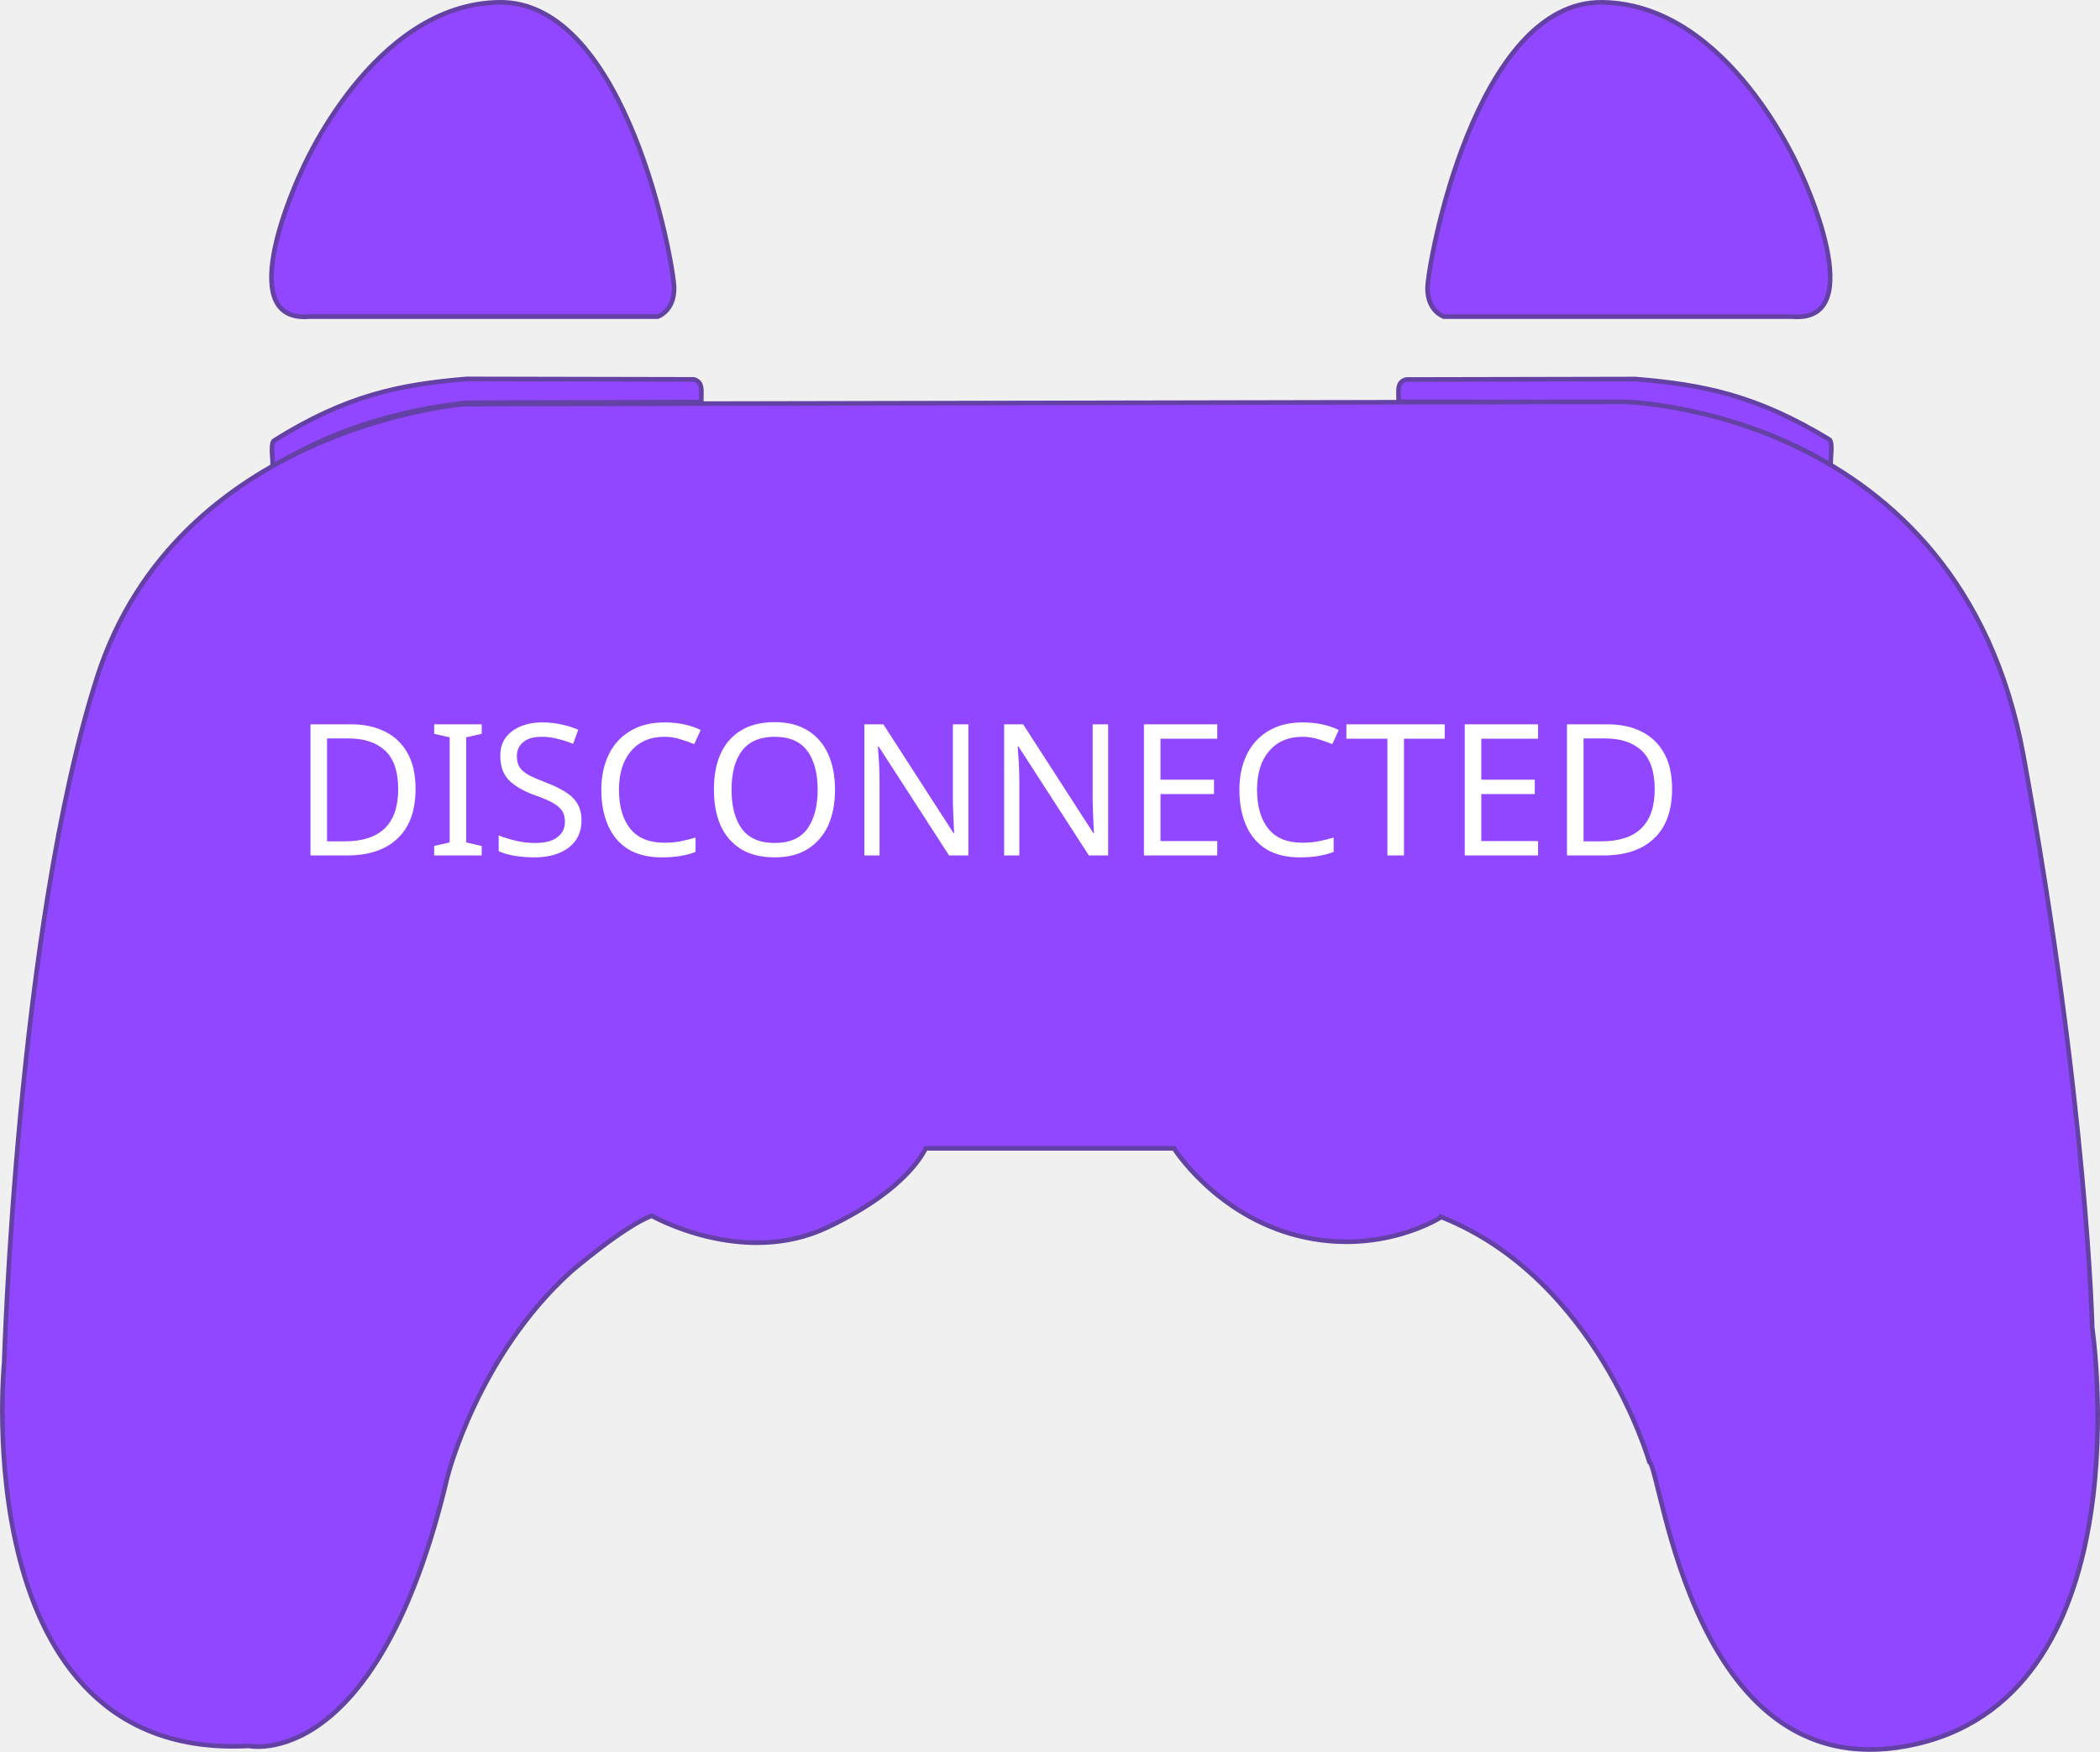
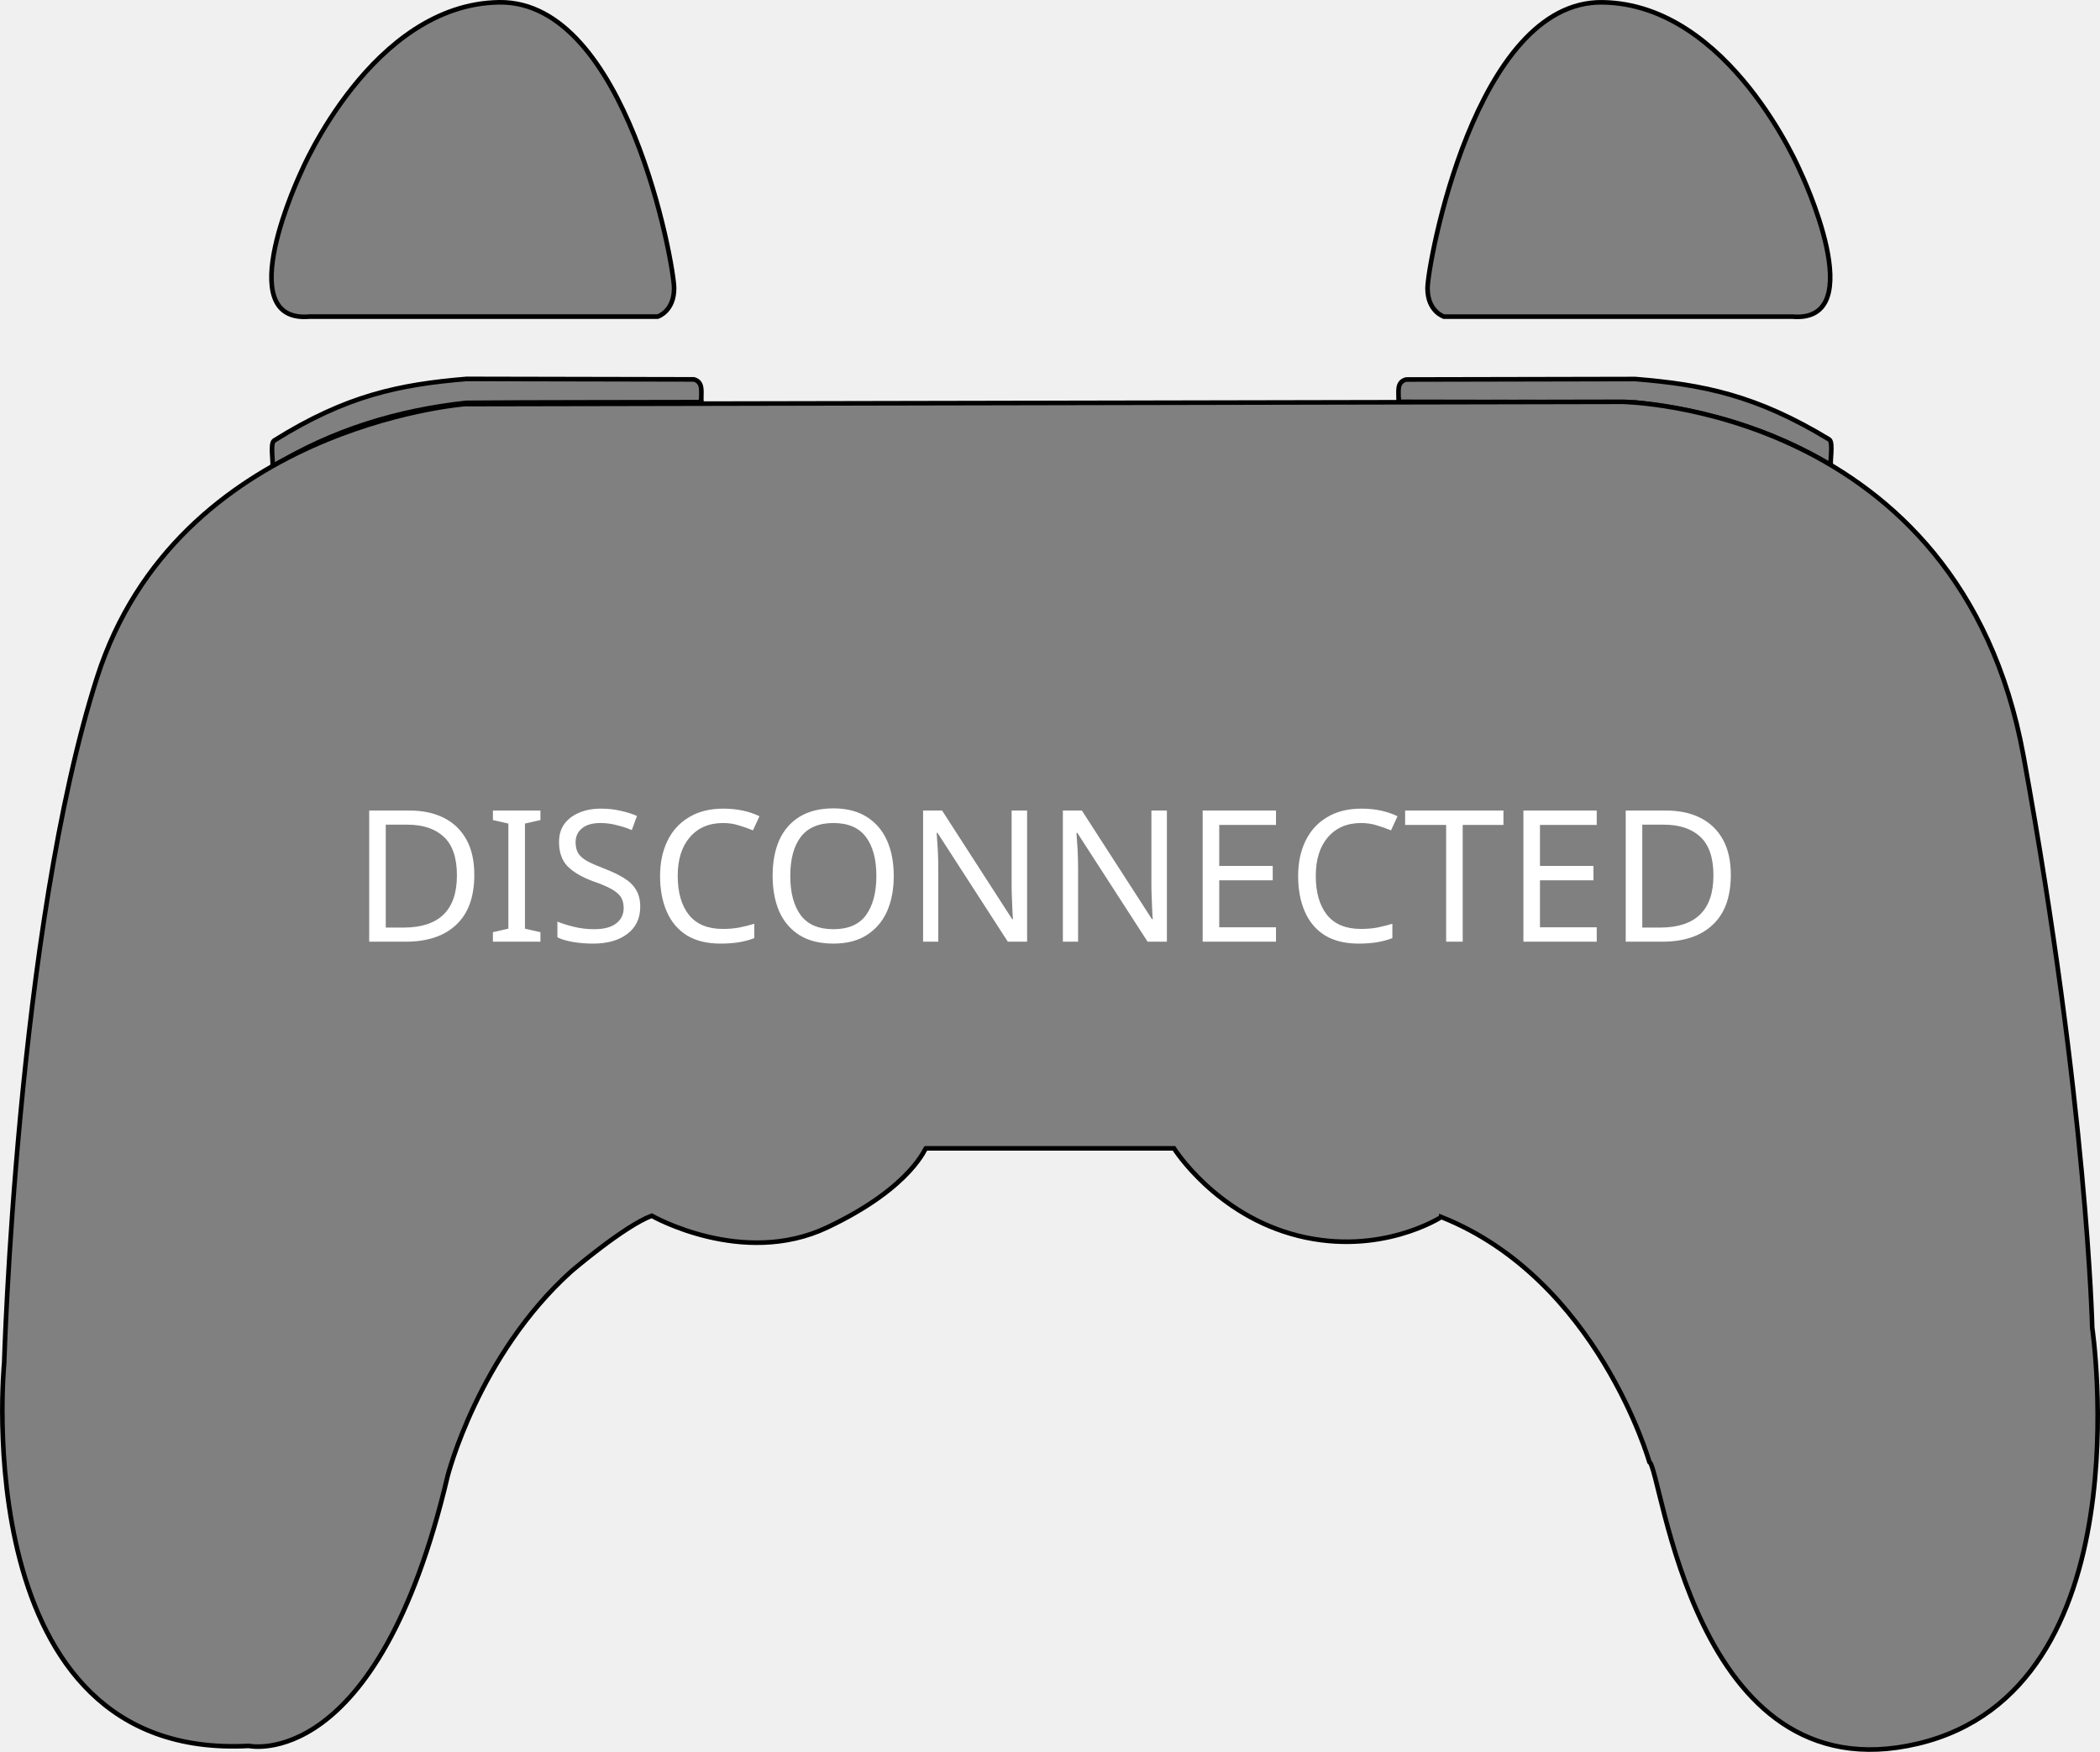
<svg xmlns="http://www.w3.org/2000/svg" width="120.823mm" height="100.806mm" viewBox="0 0 120.823 100.806" version="1.1" id="svg1304">
  <defs id="defs1301" />
-   <g id="layer1" transform="translate(-54.83629,-116.8916)">
-     <path style="fill:none;stroke:#6f7374;stroke-width:0.265px;stroke-linecap:butt;stroke-linejoin:miter;stroke-opacity:1" d="m 93.157,187.195 c -0.514,-0.831 -1.061,-1.64 -1.926,-2.237 v 0" id="path3308" />
-     <path style="fill:none;stroke:#6f7374;stroke-width:0.265px;stroke-linecap:butt;stroke-linejoin:miter;stroke-opacity:1" d="m 137.762,186.921 c 0.433,-0.862 0.955,-1.456 1.506,-1.964" id="path3343" />
-     <path style="fill:#cbcfd2;fill-opacity:1;stroke:#6f7374;stroke-width:0.265px;stroke-linecap:butt;stroke-linejoin:miter;stroke-opacity:1" d="m 122.379,182.97 c 1.005,-0.381 0.428,-1.661 0.428,-1.661 -2.606,-6.211 1.943,-11.374 1.943,-11.374 7.557,-6.568 13.606,-1.265 13.606,-1.265 9.338,8.643 0.912,16.287 0.912,16.287 8.122,3.779 15.983,0.261 15.983,0.261 16.461,-6.732 14.159,-22.976 14.159,-22.976 -2.128,-20.37 -21.827,-20.511 -21.827,-20.511 H 84.081 c 0,0 -16.564,-1.205 -22.254,16.168 0,0 -3.257,9.164 2.823,18.72 6.081,9.555 15.853,9.946 15.853,9.946 0,0 7.21,0.869 10.728,-1.607 0,0 -5.255,-4.083 -2.563,-12.118 0,0 2.953,-6.819 10.684,-6.037 7.731,0.782 8.947,8.209 8.947,8.209 0,0 0.999,2.78 -0.565,6.819 0,0 -0.408,0.771 0.375,1.139 z" id="path2307" />
-     <ellipse style="display:inline;fill:#ffffff;fill-opacity:1;fill-rule:evenodd;stroke:#ffffff;stroke-width:0.22;stroke-miterlimit:4;stroke-dasharray:none;stroke-opacity:1" id="path20891" cx="113.185" cy="171.57" rx="0.459" ry="0.453" />
-     <ellipse style="display:inline;fill:#1c1c1c;fill-opacity:1;fill-rule:evenodd;stroke:#000000;stroke-width:0.22;stroke-miterlimit:4;stroke-dasharray:none;stroke-opacity:1" id="path20891-7" cx="115.238" cy="171.57" rx="0.459" ry="0.453" />
-     <ellipse style="display:inline;fill:#1c1c1c;fill-opacity:1;fill-rule:evenodd;stroke:#000000;stroke-width:0.22;stroke-miterlimit:4;stroke-dasharray:none;stroke-opacity:1" id="path20891-4" cx="117.423" cy="171.569" rx="0.459" ry="0.453" />
-     <ellipse style="fill:#000000;fill-opacity:1;fill-rule:evenodd;stroke:#000000;stroke-width:0.219;stroke-miterlimit:4;stroke-dasharray:none;stroke-opacity:1" id="path6182" cx="138.984" cy="158.722" rx="4.071" ry="4.018" />
-     <ellipse style="fill:#000000;fill-opacity:1;fill-rule:evenodd;stroke:#000000;stroke-width:0.219;stroke-miterlimit:4;stroke-dasharray:none;stroke-opacity:1" id="path6182-0" cx="157.828" cy="158.799" rx="4.071" ry="4.018" />
-     <ellipse style="fill:#000000;fill-opacity:1;fill-rule:evenodd;stroke:#000000;stroke-width:0.219;stroke-miterlimit:4;stroke-dasharray:none;stroke-opacity:1" id="path6182-08" cx="148.39" cy="167.044" rx="4.071" ry="4.018" />
-     <ellipse style="display:inline;fill:#484b4a;fill-opacity:1;fill-rule:evenodd;stroke:#484b4a;stroke-width:0.185;stroke-miterlimit:4;stroke-dasharray:none;stroke-opacity:1" id="path6182-9" cx="148.323" cy="178.48" rx="3.456" ry="3.377" />
-     <ellipse style="display:inline;fill:#bfc7c9;fill-opacity:1;fill-rule:evenodd;stroke:#484b4a;stroke-width:0.138;stroke-miterlimit:4;stroke-dasharray:none;stroke-opacity:1" id="path6182-9-2" cx="148.326" cy="178.518" rx="2.558" ry="2.532" />
-     <ellipse style="display:inline;fill:#dfdfdf;fill-opacity:1;fill-rule:evenodd;stroke:#000000;stroke-width:0.138;stroke-miterlimit:4;stroke-dasharray:none;stroke-opacity:1" id="path6182-9-2-7" cx="82.166" cy="178.333" rx="2.558" ry="2.532" />
-     <ellipse style="display:inline;fill:#000000;fill-opacity:1;fill-rule:evenodd;stroke:#000000;stroke-width:0.219;stroke-miterlimit:4;stroke-dasharray:none;stroke-opacity:1" id="path6182-3" cx="148.39" cy="150.55" rx="4.071" ry="4.018" />
-     <text xml:space="preserve" style="font-style:normal;font-weight:normal;font-size:4.148px;line-height:1.25;font-family:sans-serif;fill:#45a2f1;fill-opacity:1;stroke:none;stroke-width:0.104" x="144.163" y="153.206" id="text9949" transform="scale(0.9554882,1.046585)">
-       <tspan id="tspan9947" style="fill:#45a2f1;fill-opacity:1;stroke-width:0.104" x="144.163" y="153.206">Y</tspan>
-     </text>
-     <text xml:space="preserve" style="font-style:normal;font-weight:normal;font-size:4.11px;line-height:1.25;font-family:sans-serif;display:inline;fill:#ef7ded;fill-opacity:1;stroke:none;stroke-width:0.103" x="155.35" y="143.992" id="text13027" transform="scale(0.9466929,1.056309)">
-       <tspan id="tspan13025" style="fill:#ef7ded;fill-opacity:1;stroke-width:0.103" x="155.35" y="143.992">X</tspan>
-     </text>
-     <text xml:space="preserve" style="font-style:normal;font-weight:normal;font-size:3.777px;line-height:1.25;font-family:sans-serif;fill:#20b58c;fill-opacity:1;stroke:none;stroke-width:0.094" x="176.319" y="142.476" id="text14953" transform="scale(0.8884485,1.125558)">
-       <tspan id="tspan14951" style="fill:#20b58c;fill-opacity:1;stroke-width:0.094" x="176.319" y="142.476">A</tspan>
-     </text>
-     <text xml:space="preserve" style="font-style:normal;font-weight:normal;font-size:3.968px;line-height:1.25;font-family:sans-serif;fill:#fa5f58;fill-opacity:1;stroke:none;stroke-width:0.099" x="160.886" y="154.122" id="text16761" transform="scale(0.9139633,1.094136)">
-       <tspan id="tspan16759" style="fill:#fa5f58;fill-opacity:1;stroke-width:0.099" x="160.886" y="154.122">B</tspan>
-     </text>
-     <path style="fill:#020202;fill-opacity:1;stroke:#000000;stroke-width:0.265px;stroke-linecap:butt;stroke-linejoin:miter;stroke-opacity:0.77" d="m 79.778,149.521 h 4.685 c 0,0 0.735,-0.043 0.735,0.735 0,0.777 0,5.015 0,5.015 0,0 0.011,0.596 0.628,0.596 0.618,0 4.834,0 4.834,0 0,0 0.862,-0.021 0.862,0.862 0,0.884 0,4.419 0,4.419 0,0 0.106,0.655 -0.655,0.655 -0.761,0 -4.999,0 -4.999,0 0,0 -0.727,0.298 -0.727,0.727 0,0.429 0,5.092 0,5.092 0,0 0.064,0.669 -0.669,0.669 -0.733,0 -4.566,0 -4.566,0 0,0 -0.771,-0.213 -0.771,-0.771 0,-0.558 0,-5.073 0,-5.073 0,0 0.064,-0.605 -0.605,-0.605 -0.668,0 -5.119,0 -5.119,0 0,0 -0.547,0.076 -0.547,-0.948 0,-1.024 0,-4.304 0,-4.304 0,0 0.064,-0.817 0.817,-0.817 0.753,0 4.82,0 4.82,0 0,0 0.688,0.092 0.688,-0.397 0,-0.49 0,-5.239 0,-5.239 0,0 0.228,-0.618 0.59,-0.618 z" id="path20560" />
-     <ellipse style="fill:#020202;fill-opacity:1;fill-rule:evenodd;stroke:#4b4f52;stroke-width:0.251;stroke-miterlimit:4;stroke-dasharray:none;stroke-opacity:1" id="path20683" cx="82.205" cy="158.88" rx="2.22" ry="2.231" />
-     <path style="display:inline;fill:#b0b2b1;fill-opacity:1;stroke:#5d5f5e;stroke-width:0.265px;stroke-linecap:butt;stroke-linejoin:miter;stroke-opacity:1" d="m 113.737,174.869 h 2.893 c 0,0 1.043,0 1.225,1.225 0.182,1.225 -0.577,1.581 -0.923,1.599 -1.429,0.073 -2.491,0.177 -3.211,0 -0.518,-0.127 -1.059,-0.405 -1.043,-1.212 0.016,-0.806 0.303,-1.41 1.059,-1.613 z" id="path21320" />
-     <path style="display:inline;opacity:1;fill:#636469;fill-opacity:1;fill-rule:evenodd;stroke:#4b4f52;stroke-width:0.831;stroke-miterlimit:4;stroke-dasharray:none;stroke-opacity:1" id="path22618" transform="matrix(0.2645833,0,0,0.2645833,13.24852,53.16261)" d="m 253.824,380.92 6.98,-12.123 7.009,12.106 z" />
-     <path style="display:inline;opacity:1;fill:#636469;fill-opacity:1;fill-rule:evenodd;stroke:#4b4f52;stroke-width:0.831;stroke-miterlimit:4;stroke-dasharray:none;stroke-opacity:1" id="path22618-8" transform="matrix(0.2645833,0,0,-0.2645833,13.19845,264.3096)" d="m 253.824,380.92 6.98,-12.123 7.009,12.106 z" />
-     <path style="display:inline;opacity:1;fill:#636469;fill-opacity:1;fill-rule:evenodd;stroke:#4b4f52;stroke-width:0.831;stroke-miterlimit:4;stroke-dasharray:none;stroke-opacity:1" id="path22618-1" transform="matrix(0,0.2645833,-0.2645833,0,187.5649,89.81132)" d="m 253.824,380.92 6.98,-12.123 7.009,12.106 z" />
-     <path style="display:inline;opacity:1;fill:#636469;fill-opacity:1;fill-rule:evenodd;stroke:#4b4f52;stroke-width:0.831;stroke-miterlimit:4;stroke-dasharray:none;stroke-opacity:1" id="path22618-80" transform="matrix(0,-0.2645833,0.2645833,0,-23.30026,227.8251)" d="m 253.824,380.92 6.98,-12.123 7.009,12.106 z" />
-     <path style="display:inline;opacity:1;fill:#c0c0c0;fill-opacity:1;fill-rule:evenodd;stroke:#878787;stroke-width:0.831;stroke-miterlimit:4;stroke-dasharray:none;stroke-opacity:1" id="path20787" transform="matrix(0.2591357,0,0,0.2655445,16.45779,52.13373)" d="m 257.464,480.939 -3.875,-1.958 -3.81,2.083 0.664,-4.291 -3.158,-2.98 4.286,-0.694 1.858,-3.924 1.984,3.862 4.306,0.555 -3.06,3.081 z" />
-     <ellipse style="fill:#000000;fill-opacity:1;fill-rule:evenodd;stroke:#000000;stroke-width:0.322;stroke-miterlimit:4;stroke-dasharray:none;stroke-opacity:1" id="path22763-7-9" cx="132.289" cy="176.299" rx="7.502" ry="7.553" />
-     <ellipse style="fill:#000000;fill-opacity:1;fill-rule:evenodd;stroke:#000000;stroke-width:0.322;stroke-miterlimit:4;stroke-dasharray:none;stroke-opacity:1" id="path22763-7-9-3" cx="98.276" cy="176.263" rx="7.502" ry="7.553" />
-     <ellipse style="fill:#2b2d2c;fill-opacity:1;fill-rule:evenodd;stroke:#494b4a;stroke-width:0.197;stroke-miterlimit:4;stroke-dasharray:none;stroke-opacity:1" id="path22763" cx="98.187" cy="176.117" rx="4.574" ry="4.626" />
-     <ellipse style="fill:#2b2d2c;fill-opacity:1;fill-rule:evenodd;stroke:#494b4a;stroke-width:0.197;stroke-miterlimit:4;stroke-dasharray:none;stroke-opacity:1" id="path22763-7" cx="132.367" cy="176.11" rx="4.574" ry="4.626" />
-     <path style="fill:#dee2e3;fill-opacity:1;stroke:#808485;stroke-width:0.265px;stroke-linecap:butt;stroke-linejoin:miter;stroke-opacity:1" d="m 106.493,154.38 h 17.142 c 0,0 3.379,-0.067 3.782,4.051 0,0 -0.089,3.581 -3.67,3.782 0,0 -12.278,0.174 -17.343,0 -1.619,-0.056 -3.082,-0.809 -3.379,-3.491 -0.033,-0.302 0.107,-4.341 3.469,-4.341 z" id="path3952" />
-     <path style="fill:#c7cdce;fill-opacity:1;stroke:#585a5c;stroke-width:0.23px;stroke-linecap:butt;stroke-linejoin:miter;stroke-opacity:1" d="m 107.282,154.998 h 15.69 c 0,0 3.093,-0.056 3.462,3.351 0,0 -0.081,2.962 -3.359,3.129 0,0 -11.239,0.144 -15.875,0 -1.482,-0.046 -2.821,-0.67 -3.093,-2.888 -0.03,-0.25 0.098,-3.592 3.175,-3.592 z" id="path3952-5" />
-     <path style="fill:#1c1c1c;fill-opacity:1;stroke:#000000;stroke-width:0.098px;stroke-linecap:butt;stroke-linejoin:miter;stroke-opacity:1" d="m 106.659,156.837 h 6.155 c 0,0 1.213,-0.026 1.358,1.551 0,0 -0.032,1.371 -1.318,1.448 h -6.228 c 0,0 -1.005,-0.06 -1.213,-1.337 -7.3e-4,-0.005 0.071,-1.662 1.246,-1.662 z" id="path3952-0" />
-     <path style="fill:#1c1c1c;fill-opacity:1;stroke:#000000;stroke-width:0.098px;stroke-linecap:butt;stroke-linejoin:miter;stroke-opacity:1" d="m 117.599,156.879 h 6.155 c 0,0 1.213,-0.026 1.358,1.551 0,0 -0.032,1.371 -1.318,1.448 h -6.228 c 0,0 -1.005,-0.06 -1.213,-1.337 -7.3e-4,-0.005 0.071,-1.662 1.246,-1.662 z" id="path3952-0-9" />
-     <g id="g9249" style="display:inline" transform="translate(13.44318,50.92402)">
-       <rect style="display:inline;fill:#000000;fill-opacity:0.996;fill-rule:evenodd;stroke:#000000;stroke-width:0.182;stroke-miterlimit:4;stroke-dasharray:none;stroke-opacity:1" id="rect6444-3-1" width="0.628" height="0.615" x="133.006" y="127.1" />
-       <rect style="display:inline;fill:#000500;fill-opacity:0.996;fill-rule:evenodd;stroke:#000000;stroke-width:0.182;stroke-miterlimit:4;stroke-dasharray:none;stroke-opacity:1" id="rect6444-5" width="0.628" height="0.615" x="135.436" y="126.303" />
-       <rect style="opacity:1;fill:#000000;fill-opacity:0.996;fill-rule:evenodd;stroke:#000000;stroke-width:0.182;stroke-miterlimit:4;stroke-dasharray:none;stroke-opacity:1" id="rect6444" width="0.628" height="0.615" x="133.816" y="126.303" />
-       <rect style="display:inline;fill:#000000;fill-opacity:0.996;fill-rule:evenodd;stroke:#000000;stroke-width:0.182;stroke-miterlimit:4;stroke-dasharray:none;stroke-opacity:1" id="rect6444-3" width="0.628" height="0.615" x="134.626" y="127.1" />
-       <rect style="display:inline;fill:#000000;fill-opacity:0.996;fill-rule:evenodd;stroke:#000000;stroke-width:0.182;stroke-miterlimit:4;stroke-dasharray:none;stroke-opacity:1" id="rect6444-3-8" width="0.628" height="0.615" x="133.816" y="127.899" />
-       <rect style="display:inline;fill:#000000;fill-opacity:0.996;fill-rule:evenodd;stroke:#000000;stroke-width:0.182;stroke-miterlimit:4;stroke-dasharray:none;stroke-opacity:1" id="rect6444-3-8-7" width="0.628" height="0.615" x="135.436" y="127.899" />
-       <rect style="display:inline;fill:#000000;fill-opacity:0.996;fill-rule:evenodd;stroke:#000000;stroke-width:0.182;stroke-miterlimit:4;stroke-dasharray:none;stroke-opacity:1" id="rect6444-3-8-7-1" width="0.628" height="0.615" x="134.626" y="128.696" />
-       <rect style="display:inline;fill:#000000;fill-opacity:0.996;fill-rule:evenodd;stroke:#000000;stroke-width:0.182;stroke-miterlimit:4;stroke-dasharray:none;stroke-opacity:1" id="rect6444-3-3" width="0.628" height="0.615" x="136.246" y="127.1" />
+   <g id="layer2" style="display:inline;fill:#808080;stroke:#000000;stroke-opacity:1;fill-opacity:1">
+     <g id="g6077" style="display:inline;fill:#808080;fill-opacity:1;stroke:#000000;stroke-opacity:1" transform="translate(-41.39311,-65.96761)">
+       <path style="fill:#808080;fill-opacity:1;stroke:#000000;stroke-width:0.265px;stroke-linecap:butt;stroke-linejoin:miter;stroke-opacity:1" d="m 121.888,89.089 c 4.531,0.017 9.064,0.002 13.595,0.039 3.905,0.408 7.801,1.527 11.284,3.632 -0.151,-0.013 0.146,-1.335 -0.132,-1.504 -4.189,-2.548 -7.252,-3.159 -11.156,-3.478 -4.396,0.009 -8.793,0.018 -13.189,0.027 -0.554,0.152 -0.417,0.691 -0.428,1.116 0.02,0.033 -0.038,0.202 0.027,0.168 z" id="path4512" />
+       <path style="fill:#808080;fill-opacity:1;stroke:#000000;stroke-width:0.265px;stroke-linecap:butt;stroke-linejoin:miter;stroke-opacity:1" d="m 121.861,88.92 c 0.038,0.034 -0.006,0.082 0.006,0.119 0.006,0.017 0.014,0.032 0.02,0.049" id="path5039" />
    </g>
-     <g id="g6077" style="fill:#9146ff;fill-opacity:1;stroke:#6441a5;stroke-opacity:1" transform="translate(13.44318,50.92402)">
-       <path style="fill:#9146ff;fill-opacity:1;stroke:#6441a5;stroke-width:0.265px;stroke-linecap:butt;stroke-linejoin:miter;stroke-opacity:1" d="m 121.888,89.089 c 4.531,0.017 9.064,0.002 13.595,0.039 3.905,0.408 7.801,1.527 11.284,3.632 -0.151,-0.013 0.146,-1.335 -0.132,-1.504 -4.189,-2.548 -7.252,-3.159 -11.156,-3.478 -4.396,0.009 -8.793,0.018 -13.189,0.027 -0.554,0.152 -0.417,0.691 -0.428,1.116 0.02,0.033 -0.038,0.202 0.027,0.168 z" id="path4512" />
-       <path style="fill:#9146ff;fill-opacity:1;stroke:#6441a5;stroke-width:0.265px;stroke-linecap:butt;stroke-linejoin:miter;stroke-opacity:1" d="m 121.861,88.92 c 0.038,0.034 -0.006,0.082 0.006,0.119 0.006,0.017 0.014,0.032 0.02,0.049" id="path5039" />
+     <g id="g6135" style="display:inline;fill:#808080;fill-opacity:1;stroke:#000000;stroke-opacity:1" transform="translate(-41.39311,-65.96761)">
+       <path style="fill:#808080;fill-opacity:1;stroke:#000000;stroke-width:0.266px;stroke-linecap:butt;stroke-linejoin:miter;stroke-opacity:1" d="m 81.713,89.108 c -4.495,0.018 -8.991,0.002 -13.484,0.04 -3.873,0.416 -7.738,1.557 -11.193,3.704 0.149,-0.013 -0.145,-1.361 0.131,-1.534 4.155,-2.599 7.193,-3.222 11.066,-3.547 4.361,0.009 8.722,0.018 13.082,0.027 0.55,0.155 0.414,0.705 0.425,1.138 -0.02,0.033 0.038,0.206 -0.027,0.172 z" id="path4512-4" />
+       <path style="fill:#808080;fill-opacity:1;stroke:#000000;stroke-width:0.266px;stroke-linecap:butt;stroke-linejoin:miter;stroke-opacity:1" d="m 81.739,88.937 c -0.038,0.035 0.006,0.084 -0.006,0.122 -0.006,0.018 -0.014,0.033 -0.02,0.05" id="path5039-2" />
    </g>
-     <g id="g6135" style="fill:#9146ff;fill-opacity:1;stroke:#6441a5;stroke-opacity:1" transform="translate(13.44318,50.92402)">
-       <path style="fill:#9146ff;fill-opacity:1;stroke:#6441a5;stroke-width:0.266px;stroke-linecap:butt;stroke-linejoin:miter;stroke-opacity:1" d="m 81.713,89.108 c -4.495,0.018 -8.991,0.002 -13.484,0.04 -3.873,0.416 -7.738,1.557 -11.193,3.704 0.149,-0.013 -0.145,-1.361 0.131,-1.534 4.155,-2.599 7.193,-3.222 11.066,-3.547 4.361,0.009 8.722,0.018 13.082,0.027 0.55,0.155 0.414,0.705 0.425,1.138 -0.02,0.033 0.038,0.206 -0.027,0.172 z" id="path4512-4" />
-       <path style="fill:#9146ff;fill-opacity:1;stroke:#6441a5;stroke-width:0.266px;stroke-linecap:butt;stroke-linejoin:miter;stroke-opacity:1" d="m 81.739,88.937 c -0.038,0.035 0.006,0.084 -0.006,0.122 -0.006,0.018 -0.014,0.033 -0.02,0.05" id="path5039-2" />
-     </g>
-     <path style="fill:#9146ff;fill-opacity:1;stroke:#6441a5;stroke-width:0.265px;stroke-linecap:butt;stroke-linejoin:miter;stroke-opacity:1" d="m 72.66,135.11 h 20.018 c 0,0 0.943,-0.295 0.943,-1.634 0,-1.339 -2.727,-16.551 -10.061,-16.452 -7.333,0.099 -11.397,9.761 -11.397,9.761 0,0 -4.157,8.741 0.496,8.324 z" id="path23787" />
-     <path style="display:inline;fill:#9146ff;fill-opacity:1;stroke:#6441a5;stroke-width:0.265px;stroke-linecap:butt;stroke-linejoin:miter;stroke-opacity:1" d="m 157.93,135.111 h -20.018 c 0,0 -0.943,-0.295 -0.943,-1.634 0,-1.339 2.727,-16.551 10.061,-16.452 7.333,0.099 11.397,9.761 11.397,9.761 0,0 4.157,8.741 -0.495,8.324 z" id="path23787-7" />
-     <path style="fill:#9146ff;fill-opacity:1;stroke:#6441a5;stroke-width:0.265px;stroke-linecap:butt;stroke-linejoin:miter;stroke-opacity:1" d="m 137.762,186.921 c 8.976,3.571 11.969,14.092 11.969,14.092 0.724,0.361 2.443,19.291 15.443,16.215 13.121,-3.105 10.038,-23.937 10.038,-23.937 0,0 -0.29,-12.837 -3.957,-32.913 -3.668,-20.076 -23.068,-20.366 -23.068,-20.366 l -66.623,0.133 c 0,0 -16.527,1.288 -21.145,15.734 -4.619,14.446 -5.342,39.43 -5.342,39.43 0,0 -2.264,22.932 14.074,22.046 0,0 7.4,1.64 11.437,-15.517 0,0 1.753,-6.959 7.118,-11.793 0,0 3.045,-2.609 4.629,-3.195 0,0 5.21,2.982 10.092,0.673 4.992,-2.361 5.685,-4.721 5.685,-4.553 h 14.268 c 0,0 2.408,3.846 7.152,5.032 4.744,1.186 8.23,-1.08 8.23,-1.08 z" id="path903" />
-     <text xml:space="preserve" style="font-style:normal;font-weight:normal;font-size:10.583px;line-height:1.25;font-family:sans-serif;fill:#ffffff;fill-opacity:1;stroke:none;stroke-width:0.265" x="71.669" y="166.12" id="text3331">
-       <tspan id="tspan3329" style="fill:#ffffff;fill-opacity:1;stroke-width:0.265" x="71.669" y="166.12">DISCONNECTED</tspan>
+     <path style="display:inline;fill:#808080;fill-opacity:1;stroke:#000000;stroke-width:0.265px;stroke-linecap:butt;stroke-linejoin:miter;stroke-opacity:1" d="m 72.66,135.11 h 20.018 c 0,0 0.943,-0.295 0.943,-1.634 0,-1.339 -2.727,-16.551 -10.061,-16.452 -7.333,0.099 -11.397,9.761 -11.397,9.761 0,0 -4.157,8.741 0.496,8.324 z" id="path23787" transform="translate(-54.83629,-116.8916)" />
+     <path style="display:inline;fill:#808080;fill-opacity:1;stroke:#000000;stroke-width:0.265px;stroke-linecap:butt;stroke-linejoin:miter;stroke-opacity:1" d="m 157.93,135.111 h -20.018 c 0,0 -0.943,-0.295 -0.943,-1.634 0,-1.339 2.727,-16.551 10.061,-16.452 7.333,0.099 11.397,9.761 11.397,9.761 0,0 4.157,8.741 -0.495,8.324 z" id="path23787-7" transform="translate(-54.83629,-116.8916)" />
+     <path style="display:inline;fill:#808080;fill-opacity:1;stroke:#000000;stroke-width:0.265px;stroke-linecap:butt;stroke-linejoin:miter;stroke-opacity:1" d="m 137.762,186.921 c 8.976,3.571 11.969,14.092 11.969,14.092 0.724,0.361 2.443,19.291 15.443,16.215 13.121,-3.105 10.038,-23.937 10.038,-23.937 0,0 -0.29,-12.837 -3.957,-32.913 -3.668,-20.076 -23.068,-20.366 -23.068,-20.366 l -66.623,0.133 c 0,0 -16.527,1.288 -21.145,15.734 -4.619,14.446 -5.342,39.43 -5.342,39.43 0,0 -2.264,22.932 14.074,22.046 0,0 7.4,1.64 11.437,-15.517 0,0 1.753,-6.959 7.118,-11.793 0,0 3.045,-2.609 4.629,-3.195 0,0 5.21,2.982 10.092,0.673 4.992,-2.361 5.685,-4.721 5.685,-4.553 h 14.268 c 0,0 2.408,3.846 7.152,5.032 4.744,1.186 8.23,-1.08 8.23,-1.08 z" id="path903" transform="translate(-54.83629,-116.8916)" />
+   </g>
+   <g id="layer4" style="display:inline">
+     <text xml:space="preserve" style="font-style:normal;font-weight:normal;font-size:10.583px;line-height:1.25;font-family:sans-serif;display:inline;fill:#ffffff;fill-opacity:1;stroke:none;stroke-width:0.265" x="20.211" y="54.187" id="text3331">
+       <tspan id="tspan3329" style="fill:#ffffff;fill-opacity:1;stroke-width:0.265" x="20.211" y="54.187">DISCONNECTED</tspan>
    </text>
  </g>
</svg>
